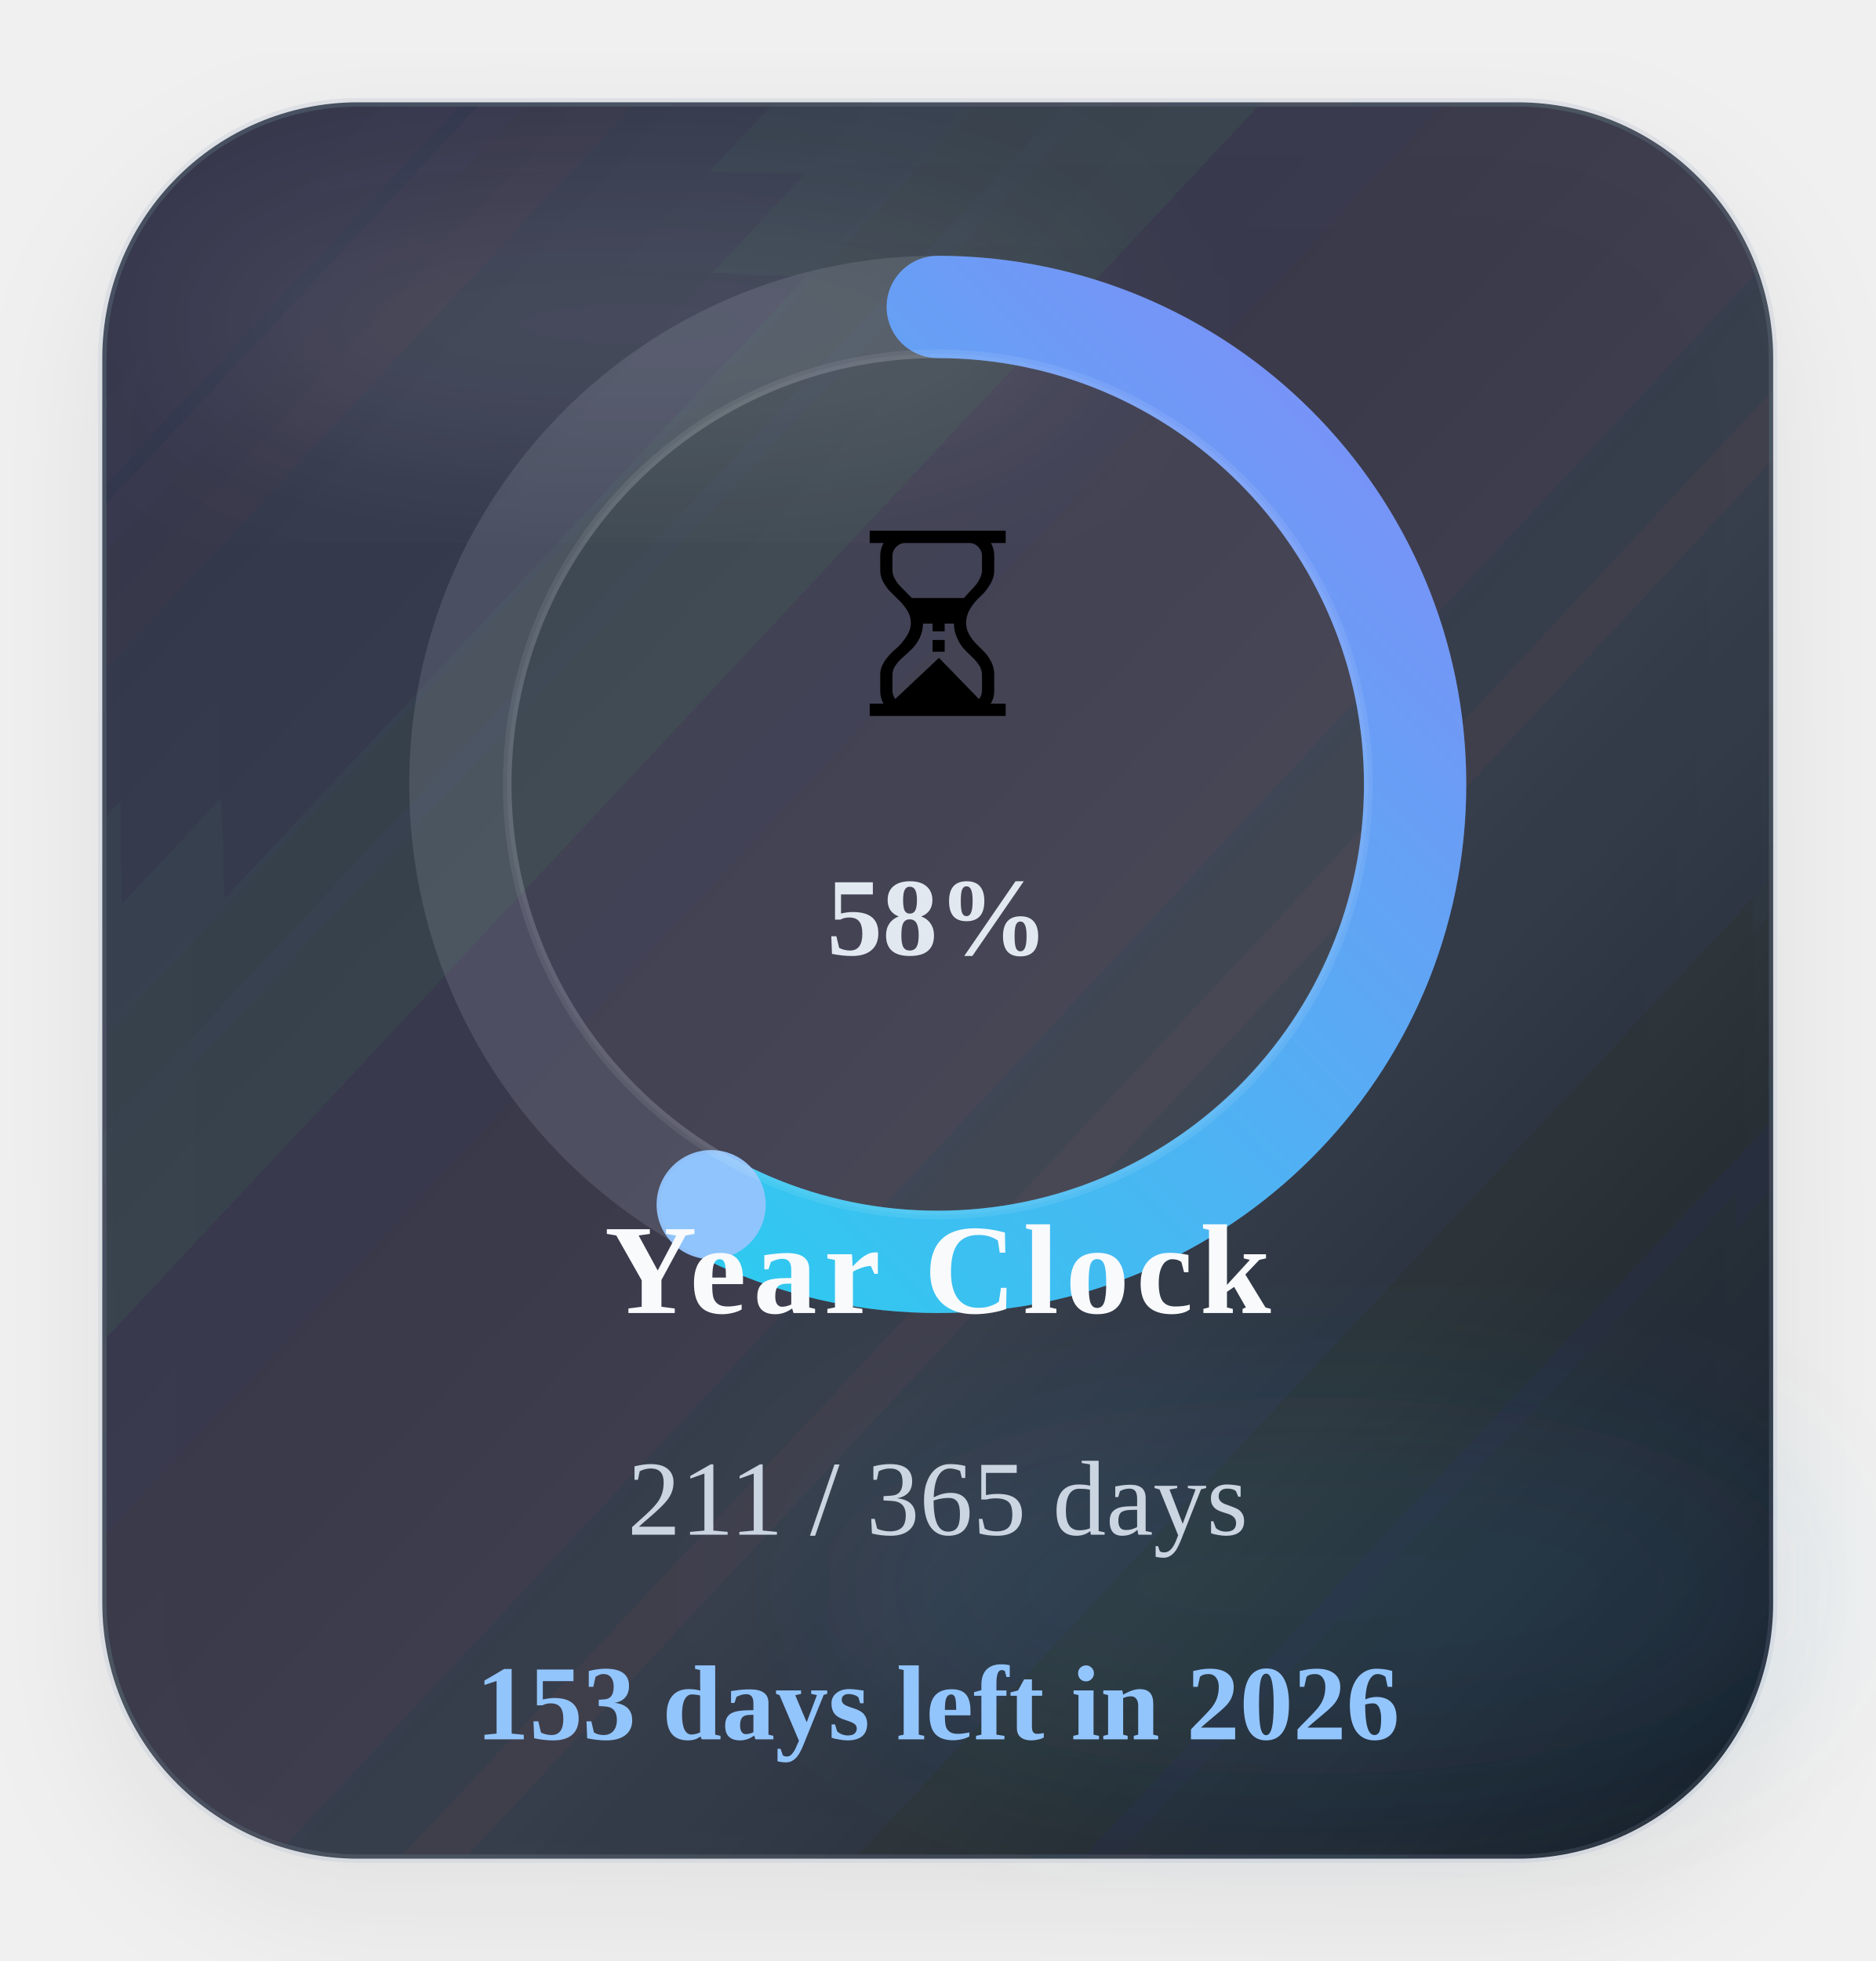
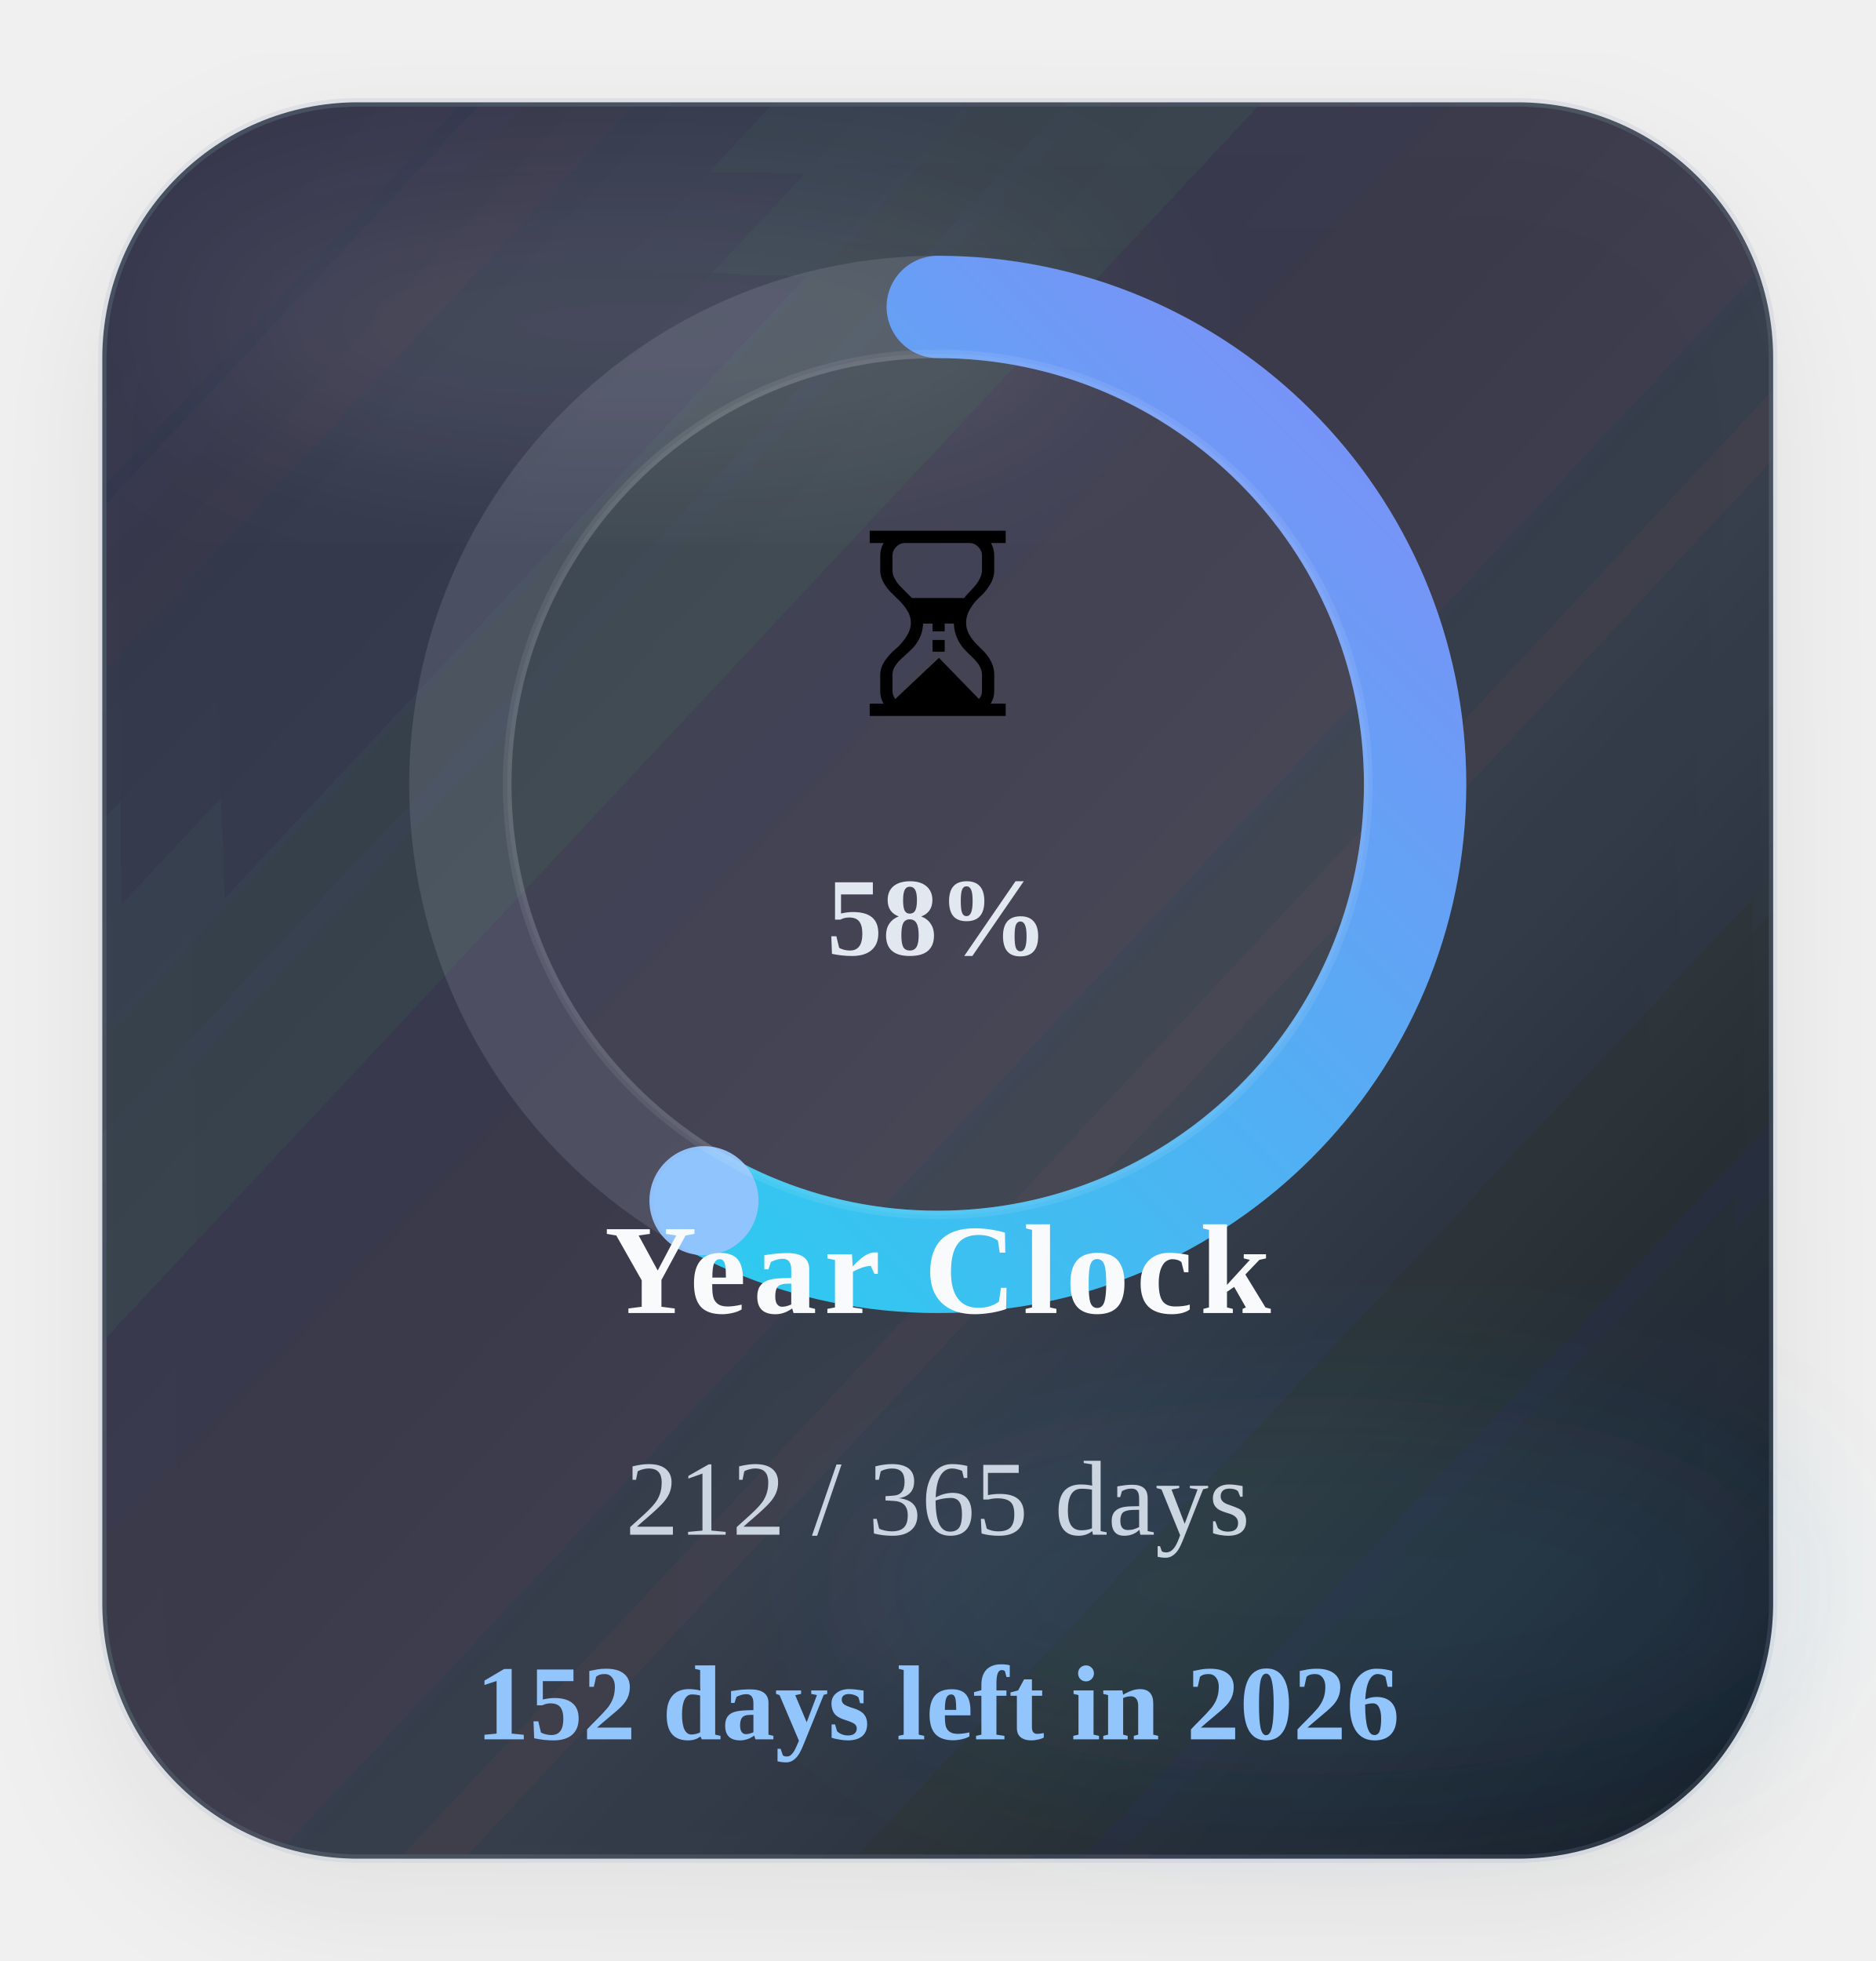
<svg xmlns="http://www.w3.org/2000/svg" width="220" height="230" viewBox="0 0 220 230" role="img" aria-label="Time progress for 2026">
  <defs>
    <linearGradient id="timeGradient" x1="0%" y1="0%" x2="100%" y2="100%">
      <stop offset="0%" stop-color="#22d3ee" />
      <stop offset="100%" stop-color="#818cf8" />
    </linearGradient>
    <linearGradient id="timeCard" x1="0%" y1="0%" x2="100%" y2="100%">
      <stop offset="0%" stop-color="#1c2537" stop-opacity="0.88" />
      <stop offset="60%" stop-color="#111827" stop-opacity="0.8" />
      <stop offset="100%" stop-color="#0b1220" stop-opacity="0.96" />
    </linearGradient>
    <filter id="timeShadow" x="-25%" y="-25%" width="150%" height="150%">
      <feDropShadow dx="0" dy="6" stdDeviation="8" flood-color="#020617" flood-opacity="0.08" />
    </filter>
    <filter id="timeBlur" x="-30%" y="-30%" width="160%" height="160%">
      <feGaussianBlur stdDeviation="10" />
    </filter>
  </defs>
  <rect x="12" y="12" width="196" height="206" rx="30" fill="url(#timeCard)" stroke="#94a3b8" stroke-opacity="0.18" filter="url(#timeShadow)" />
  <ellipse cx="74" cy="38" rx="54" ry="16" fill="#ffffff" fill-opacity="0.09" filter="url(#timeBlur)" />
  <ellipse cx="154" cy="186" rx="58" ry="22" fill="#38bdf8" fill-opacity="0.08" filter="url(#timeBlur)" />
  <circle class="ring-track" cx="110" cy="92" r="56" fill="none" stroke="#cbd5e1" stroke-opacity="0.14" stroke-width="12" />
-   <circle class="progress-ring" cx="110" cy="92" r="56" fill="none" stroke="url(#timeGradient)" stroke-width="12" stroke-linecap="round" stroke-dasharray="351.86" stroke-dashoffset="148.23" data-target-offset="148.23" data-ring-length="351.86" transform="rotate(-90 110 92)" />
-   <circle class="progress-endcap" cx="83.42" cy="141.29" r="6.4" fill="#93c5fd" fill-opacity="0.96" data-center-x="110" data-center-y="92" data-radius="56" data-target-angle="118.3364" />
+   <circle class="progress-ring" cx="110" cy="92" r="56" fill="none" stroke="url(#timeGradient)" stroke-width="12" stroke-linecap="round" stroke-dasharray="351.86" stroke-dashoffset="147.27" data-target-offset="147.27" data-ring-length="351.86" transform="rotate(-90 110 92)" />
+   <circle class="progress-endcap" cx="82.58" cy="140.83" r="6.4" fill="#93c5fd" fill-opacity="0.96" data-center-x="110" data-center-y="92" data-radius="56" data-target-angle="119.3226" />
  <circle class="ring-core" cx="110" cy="92" r="50.5" fill="#ffffff" fill-opacity="0.05" stroke="#ffffff" stroke-opacity="0.08" />
  <text class="progress-emoji" x="110" y="84" text-anchor="middle" font-size="30">⏳</text>
  <text class="progress-percent" x="110" y="112" text-anchor="middle" font-size="13" font-weight="700" fill="#e2e8f0">58%</text>
  <text class="progress-label" x="110" y="154" text-anchor="middle" font-size="15" font-weight="700" letter-spacing="0.8" fill="#f8fafc">Year Clock</text>
-   <text class="progress-value" x="110" y="180" text-anchor="middle" font-size="12.5" fill="#cbd5e1">211 / 365 days</text>
-   <text class="progress-status" data-status-state="remaining" x="110" y="204" text-anchor="middle" font-size="12.5" font-weight="700" fill="#93c5fd">153 days left in 2026</text>
+   <text class="progress-value" x="110" y="180" text-anchor="middle" font-size="12.5" fill="#cbd5e1">212 / 365 days</text>
+   <text class="progress-status" data-status-state="remaining" x="110" y="204" text-anchor="middle" font-size="12.5" font-weight="700" fill="#93c5fd">152 days left in 2026</text>
</svg>
